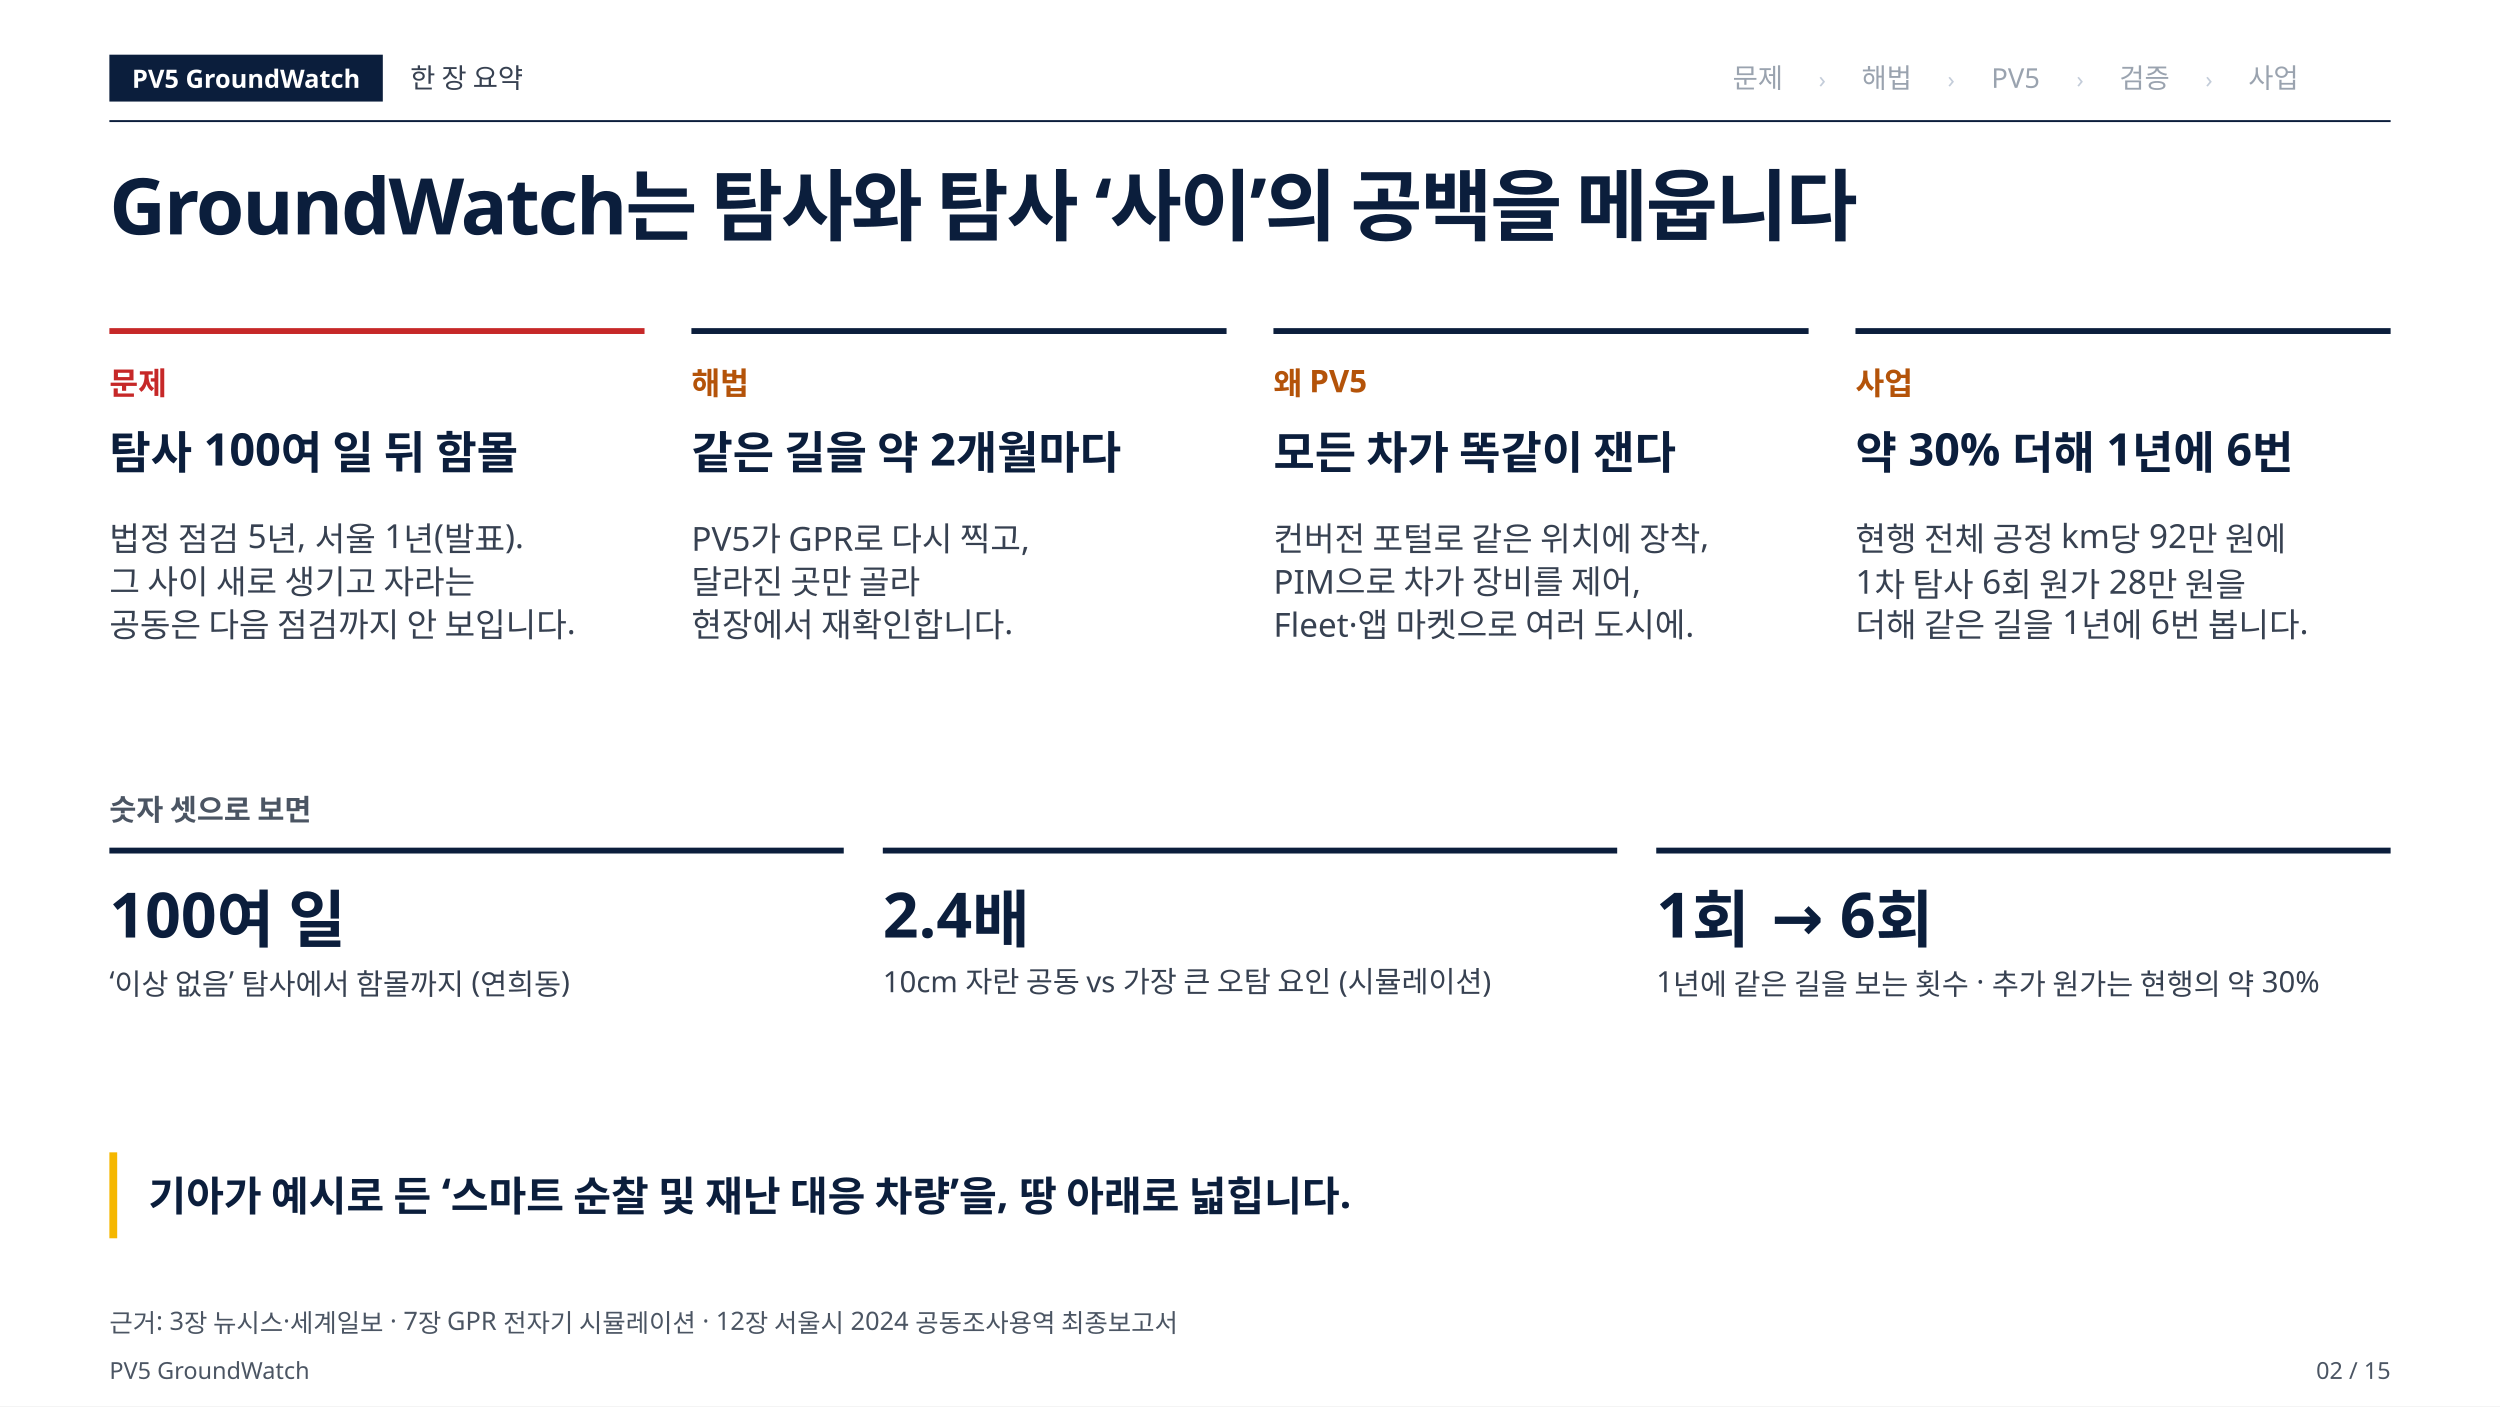
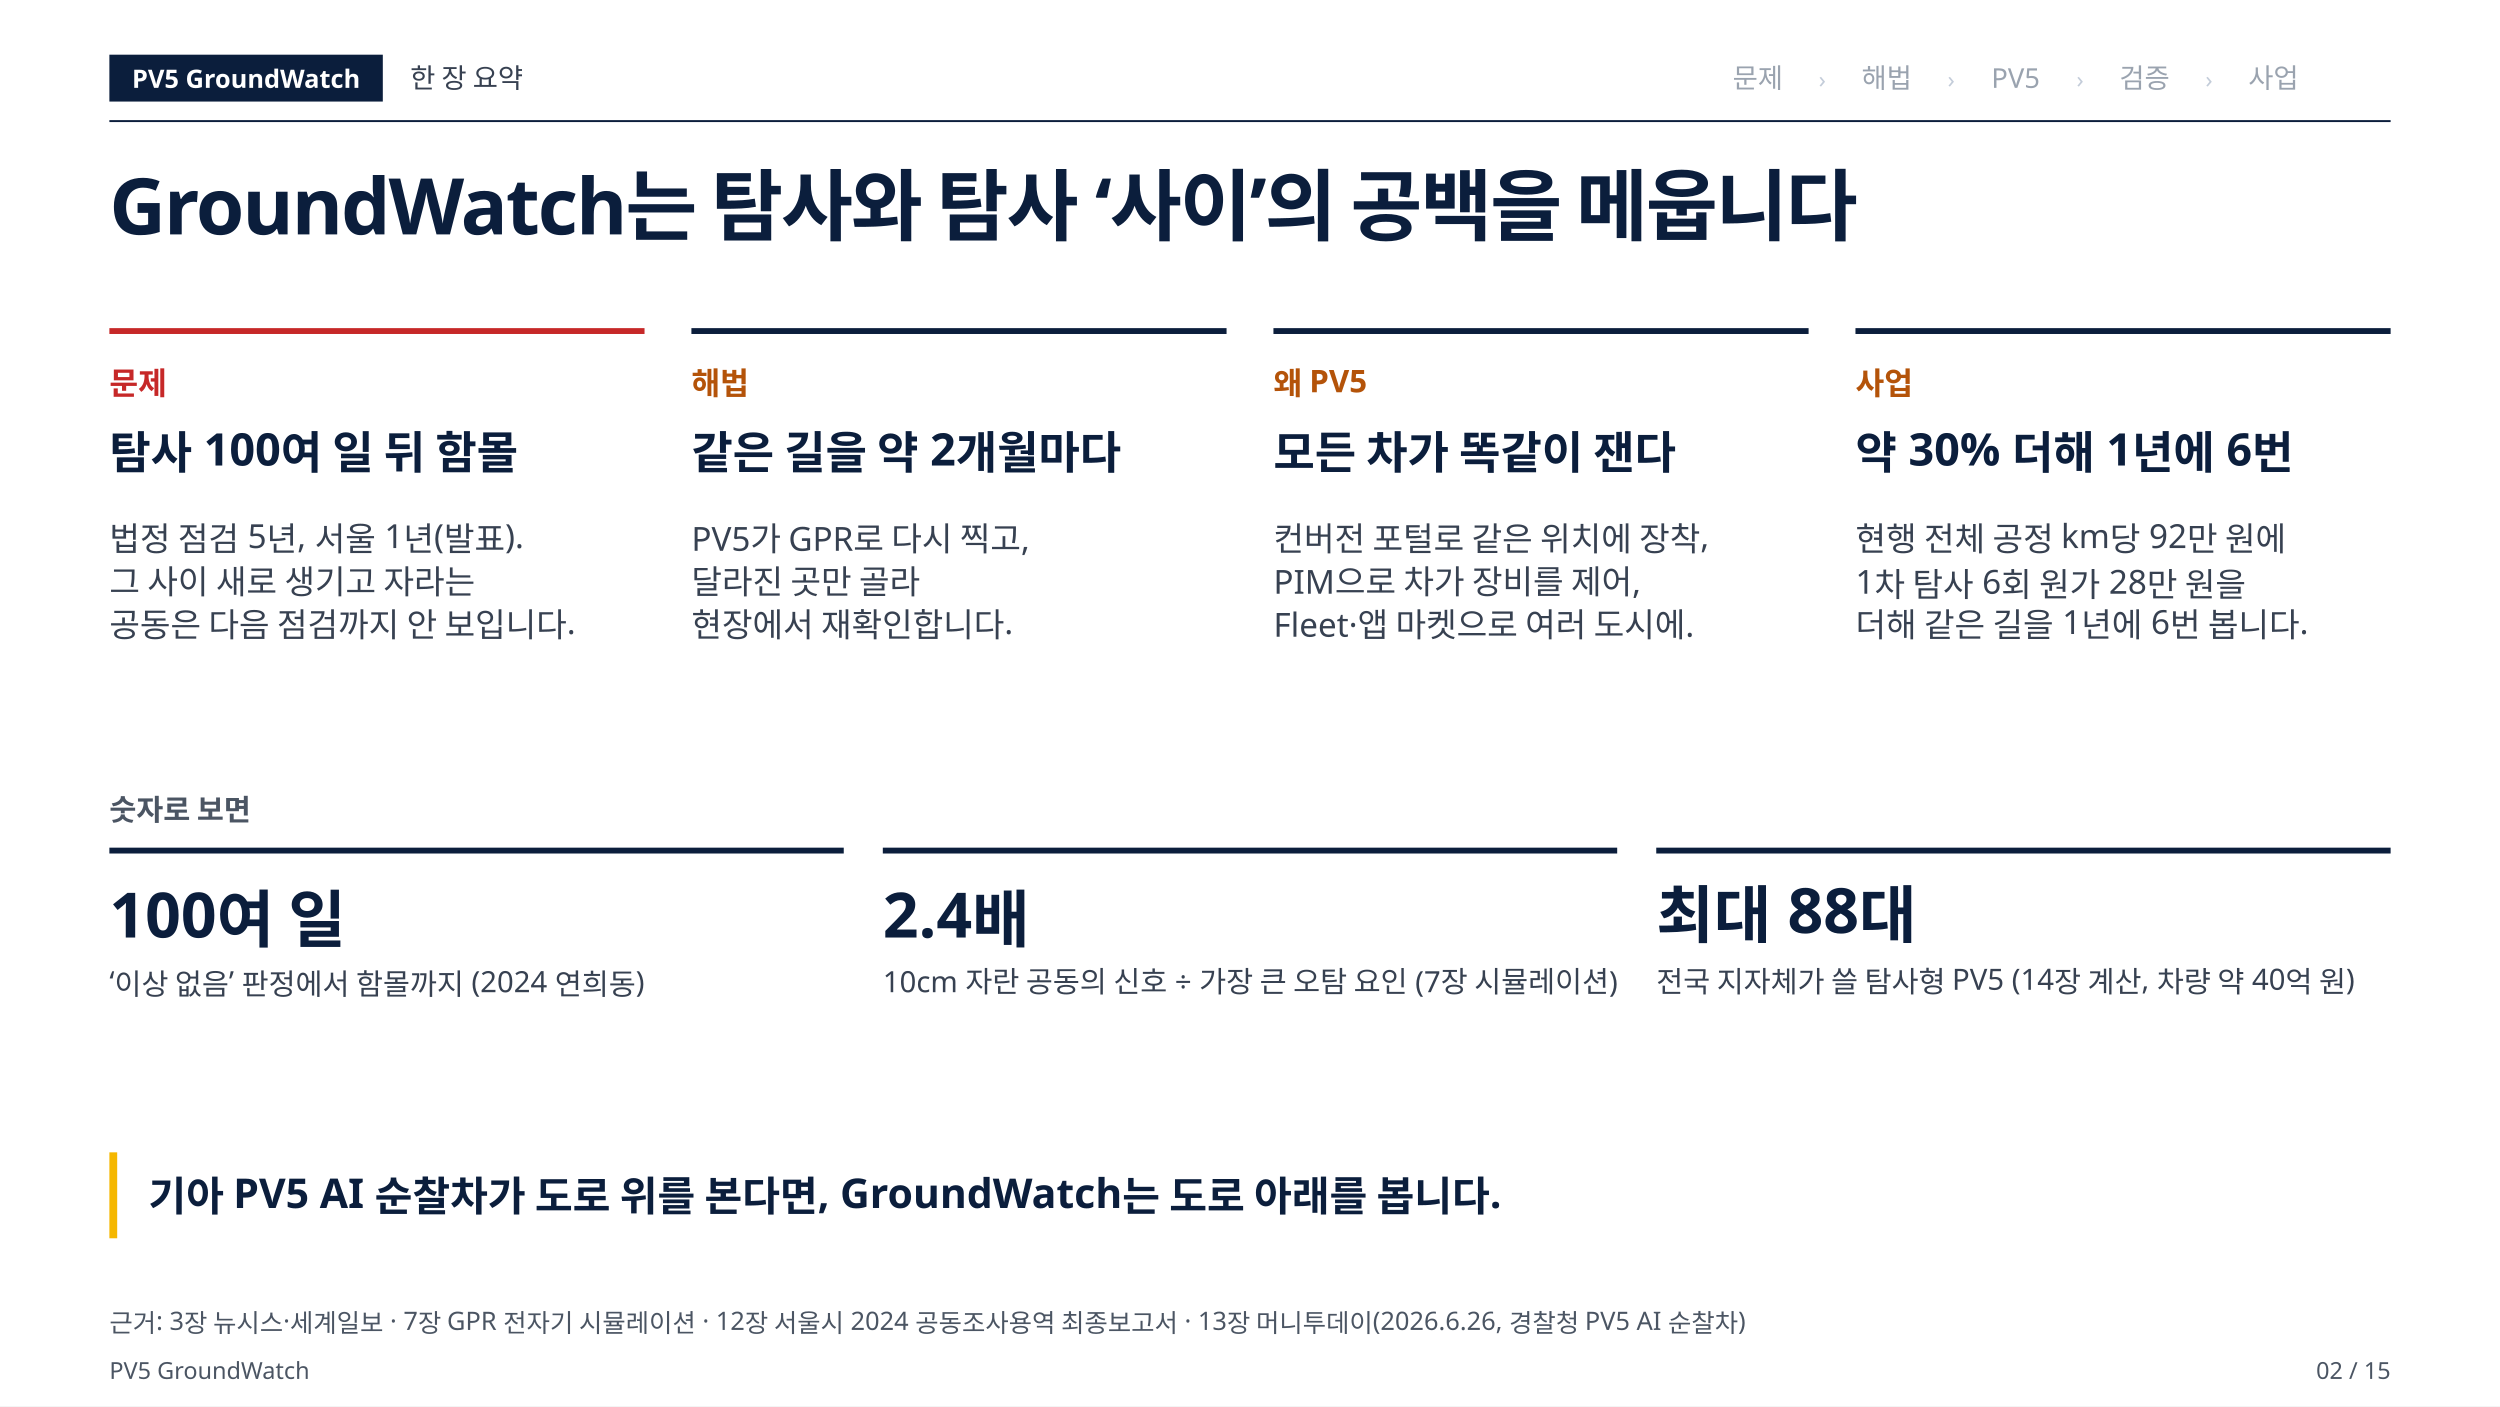
<svg xmlns="http://www.w3.org/2000/svg" viewBox="0 0 1280 720" lang="ko-KR" data-pptx-page-role="content" font-family="Pretendard, 'Malgun Gothic', sans-serif">
  <rect id="bg" x="0" y="0" width="1280" height="720" fill="#FFFFFF" />
  <g id="header" data-pptx-role="header" data-pptx-bounds="56 24 1168 40">
    <rect x="56" y="28" width="140" height="24" fill="#0B1E3C" />
    <text x="126" y="45" font-size="13" font-weight="bold" fill="#FFFFFF" text-anchor="middle">PV5 GroundWatch</text>
    <text x="210" y="45" font-size="14" fill="#374151">한 장 요약</text>
    <text x="900" y="45" font-size="14" font-weight="normal" fill="#9AA3AF" text-anchor="middle">문제</text>
    <text x="933" y="45" font-size="12" fill="#C3CCD9" text-anchor="middle">›</text>
    <text x="966" y="45" font-size="14" font-weight="normal" fill="#9AA3AF" text-anchor="middle">해법</text>
    <text x="999" y="45" font-size="12" fill="#C3CCD9" text-anchor="middle">›</text>
    <text x="1032" y="45" font-size="14" font-weight="normal" fill="#9AA3AF" text-anchor="middle">PV5</text>
    <text x="1065" y="45" font-size="12" fill="#C3CCD9" text-anchor="middle">›</text>
    <text x="1098" y="45" font-size="14" font-weight="normal" fill="#9AA3AF" text-anchor="middle">검증</text>
    <text x="1131" y="45" font-size="12" fill="#C3CCD9" text-anchor="middle">›</text>
    <text x="1164" y="45" font-size="14" font-weight="normal" fill="#9AA3AF" text-anchor="middle">사업</text>
    <line x1="56" y1="62" x2="1224" y2="62" stroke="#0B1E3C" stroke-width="1" />
  </g>
  <g id="title" data-pptx-bounds="56 80 1168 56" letter-spacing="-1">
    <text x="56" y="120" font-size="40" font-weight="bold" fill="#0B1E3C">GroundWatch는 탐사와 탐사 ‘사이’의 공백을 메웁니다</text>
  </g>
-   <g id="col0" data-pptx-bounds="56 168 274 260">
+   <g id="col0" data-pptx-bounds="56 168 274 180">
    <rect x="56" y="168" width="274" height="3" fill="#C62828" />
    <text x="56" y="202" font-size="16" font-weight="bold" fill="#C62828">문제</text>
    <text x="56" y="240" font-size="23" font-weight="bold" fill="#0B1E3C">탐사 100여 일 뒤 함몰</text>
    <text x="56" y="282" font-size="17" fill="#374151">법정 점검 5년, 서울 1년(발표).<tspan x="56" dy="22">그 사이 새로 생기고 자라는</tspan>
      <tspan x="56" dy="22">공동은 다음 점검까지 안 보입니다.</tspan>
    </text>
  </g>
-   <g id="col1" data-pptx-bounds="354 168 274 260">
+   <g id="col1" data-pptx-bounds="354 168 274 180">
    <rect x="354" y="168" width="274" height="3" fill="#0B1E3C" />
    <text x="354" y="202" font-size="16" font-weight="bold" fill="#B45309">해법</text>
    <text x="354" y="240" font-size="23" font-weight="bold" fill="#0B1E3C">같은 길을 약 2개월마다</text>
    <text x="354" y="282" font-size="17" fill="#374151">PV5가 GPR로 다시 찍고,<tspan x="354" dy="22">달라진 곳만 골라</tspan>
      <tspan x="354" dy="22">현장에서 재확인합니다.</tspan>
    </text>
  </g>
-   <g id="col2" data-pptx-bounds="652 168 274 260">
+   <g id="col2" data-pptx-bounds="652 168 274 180">
    <rect x="652" y="168" width="274" height="3" fill="#0B1E3C" />
    <text x="652" y="202" font-size="16" font-weight="bold" fill="#B45309">왜 PV5</text>
    <text x="652" y="240" font-size="23" font-weight="bold" fill="#0B1E3C">모든 차가 똑같이 잰다</text>
    <text x="652" y="282" font-size="17" fill="#374151">컨버전 포털로 같은 위치에 장착,<tspan x="652" dy="22">PIM으로 차가 장비를 제어,</tspan>
      <tspan x="652" dy="22">Fleet·앱 마켓으로 여러 도시에.</tspan>
    </text>
  </g>
-   <g id="col3" data-pptx-bounds="950 168 274 260">
+   <g id="col3" data-pptx-bounds="950 168 274 180">
    <rect x="950" y="168" width="274" height="3" fill="#0B1E3C" />
    <text x="950" y="202" font-size="16" font-weight="bold" fill="#B45309">사업</text>
    <text x="950" y="240" font-size="23" font-weight="bold" fill="#0B1E3C">약 30% 더해 1년에 6번</text>
    <text x="950" y="282" font-size="17" fill="#374151">현행 전체 공정 km당 92만 원에<tspan x="950" dy="22">1차 탐사 6회 원가 28만 원을</tspan>
      <tspan x="950" dy="22">더해 같은 길을 1년에 6번 봅니다.</tspan>
    </text>
  </g>
  <g id="keynum" data-pptx-bounds="56 398 1168 120">
-     <text x="56" y="420" font-size="15" font-weight="bold" fill="#4B5563">숫자 셋으로 보면</text>
+     <text x="56" y="420" font-size="15" font-weight="bold" fill="#4B5563">숫자로 보면</text>
    <rect x="56" y="434" width="376" height="3" fill="#0B1E3C" />
    <text x="56" y="480" font-size="32" font-weight="bold" fill="#0B1E3C">100여 일</text>
-     <text x="56" y="508" font-size="15" fill="#374151">‘이상 없음’ 탐사에서 함몰까지 (연희동)</text>
+     <text x="56" y="508" font-size="15" fill="#374151">‘이상 없음’ 판정에서 함몰까지 (2024 연희동)</text>
    <rect x="452" y="434" width="376" height="3" fill="#0B1E3C" />
    <text x="452" y="480" font-size="32" font-weight="bold" fill="#0B1E3C">2.4배</text>
-     <text x="452" y="508" font-size="15" fill="#374151">10cm 자란 공동 vs 가장 큰 오탐 요인 (시뮬레이션)</text>
+     <text x="452" y="508" font-size="15" fill="#374151">10cm 자란 공동의 신호 ÷ 가장 큰 오탐 요인 (7장 시뮬레이션)</text>
    <rect x="848" y="434" width="376" height="3" fill="#0B1E3C" />
-     <text x="848" y="480" font-size="32" font-weight="bold" fill="#0B1E3C">1회 → 6회</text>
-     <text x="848" y="508" font-size="15" fill="#374151">1년에 같은 길을 보는 횟수 · 추가 원가는 현행의 약 30%</text>
+     <text x="848" y="480" font-size="32" font-weight="bold" fill="#0B1E3C">최대 88대</text>
+     <text x="848" y="508" font-size="15" fill="#374151">전국 지자체가 쓸 탐사형 PV5 (14장 계산, 차량 약 40억 원)</text>
  </g>
  <g id="conclusion" data-pptx-bounds="56 590 1168 44">
    <rect x="56" y="590" width="4" height="44" fill="#F5B700" />
-     <text x="76" y="620" font-size="21" font-weight="bold" fill="#0B1E3C">기아가 예시로 든 ‘스마트 순찰 및 재난 대응 차량’을, 땅 아래로 넓힙니다.</text>
+     <text x="76" y="620" font-size="21" font-weight="bold" fill="#0B1E3C">기아 PV5 AI 순찰차가 도로 위를 본다면, GroundWatch는 도로 아래를 봅니다.</text>
  </g>
  <g id="source" data-pptx-bounds="56 668 1168 20">
-     <text x="56" y="682" font-size="13" fill="#4B5563">근거: 3장 뉴시스·세계일보 · 7장 GPR 전자기 시뮬레이션 · 12장 서울시 2024 공동조사용역 최종보고서</text>
+     <text x="56" y="682" font-size="13" fill="#4B5563">근거: 3장 뉴시스·세계일보 · 7장 GPR 전자기 시뮬레이션 · 12장 서울시 2024 공동조사용역 최종보고서 · 13장 머니투데이(2026.6.26, 경찰청 PV5 AI 순찰차)</text>
  </g>
  <g id="footer" data-pptx-role="footer" data-pptx-bounds="56 692 1168 22" fill="#4B5563" font-size="12">
    <text x="56" y="706">PV5 GroundWatch</text>
    <text x="1224" y="706" text-anchor="end">02 / 15</text>
  </g>
</svg>
